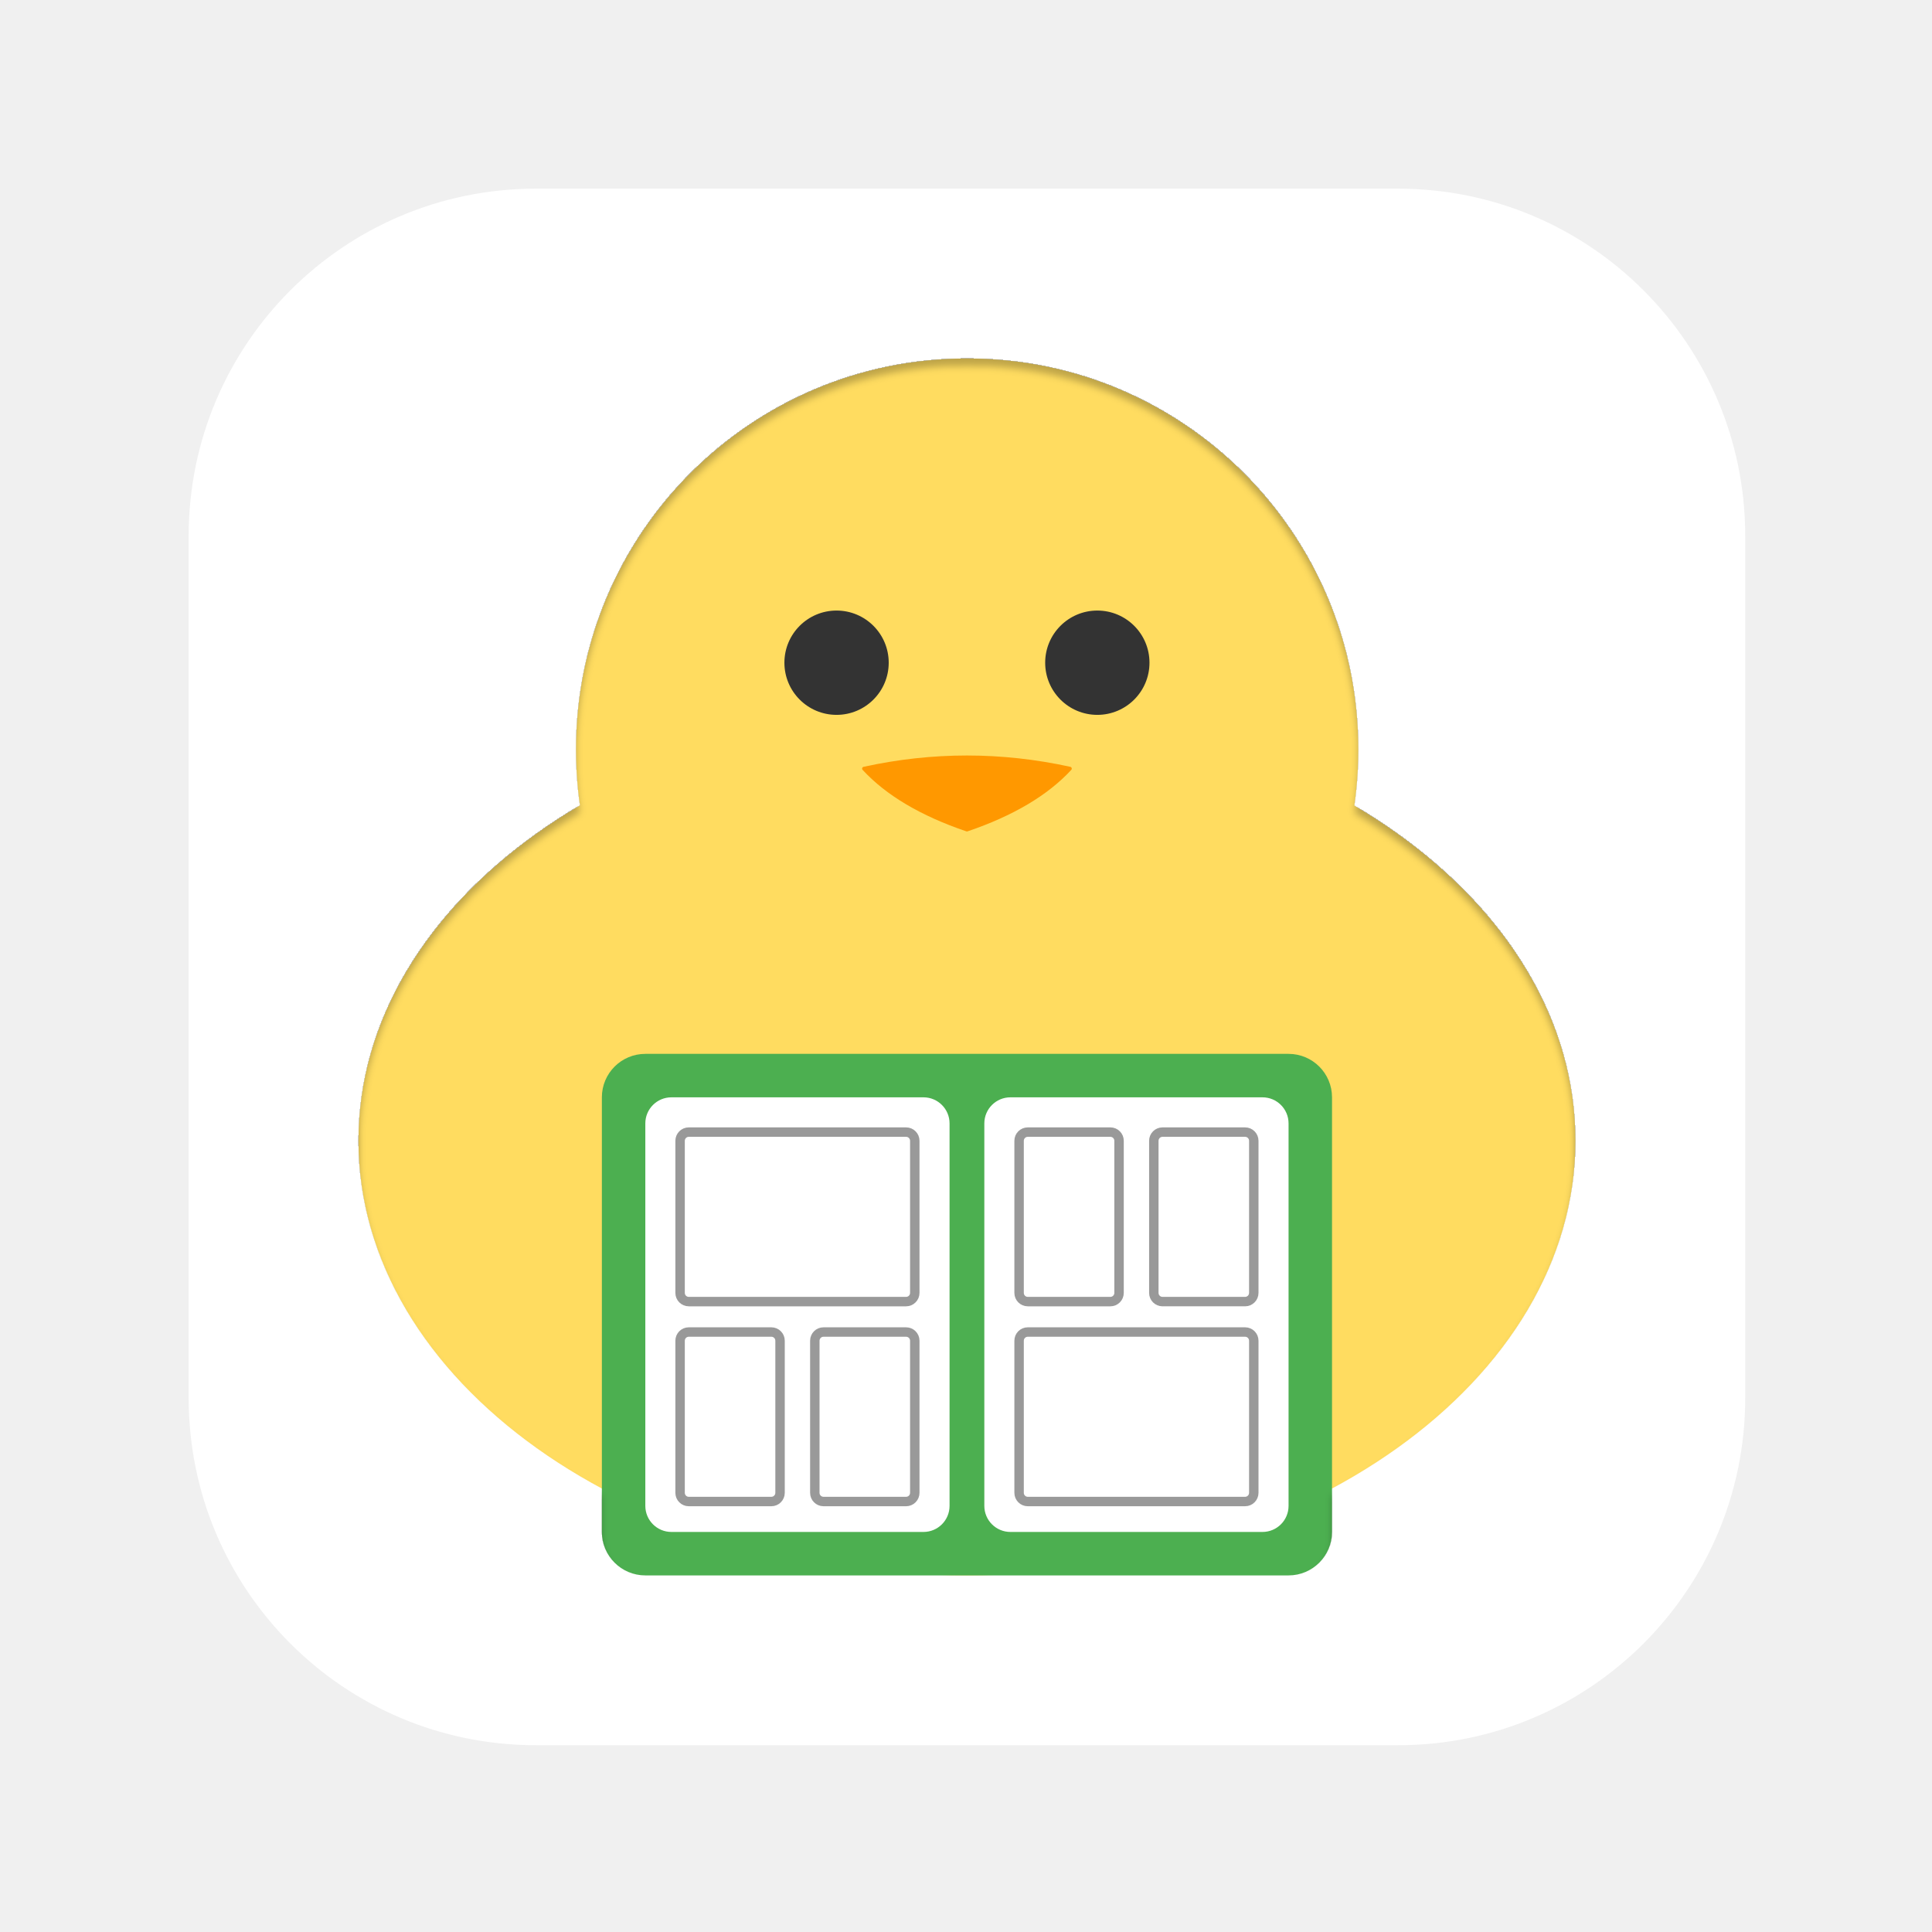
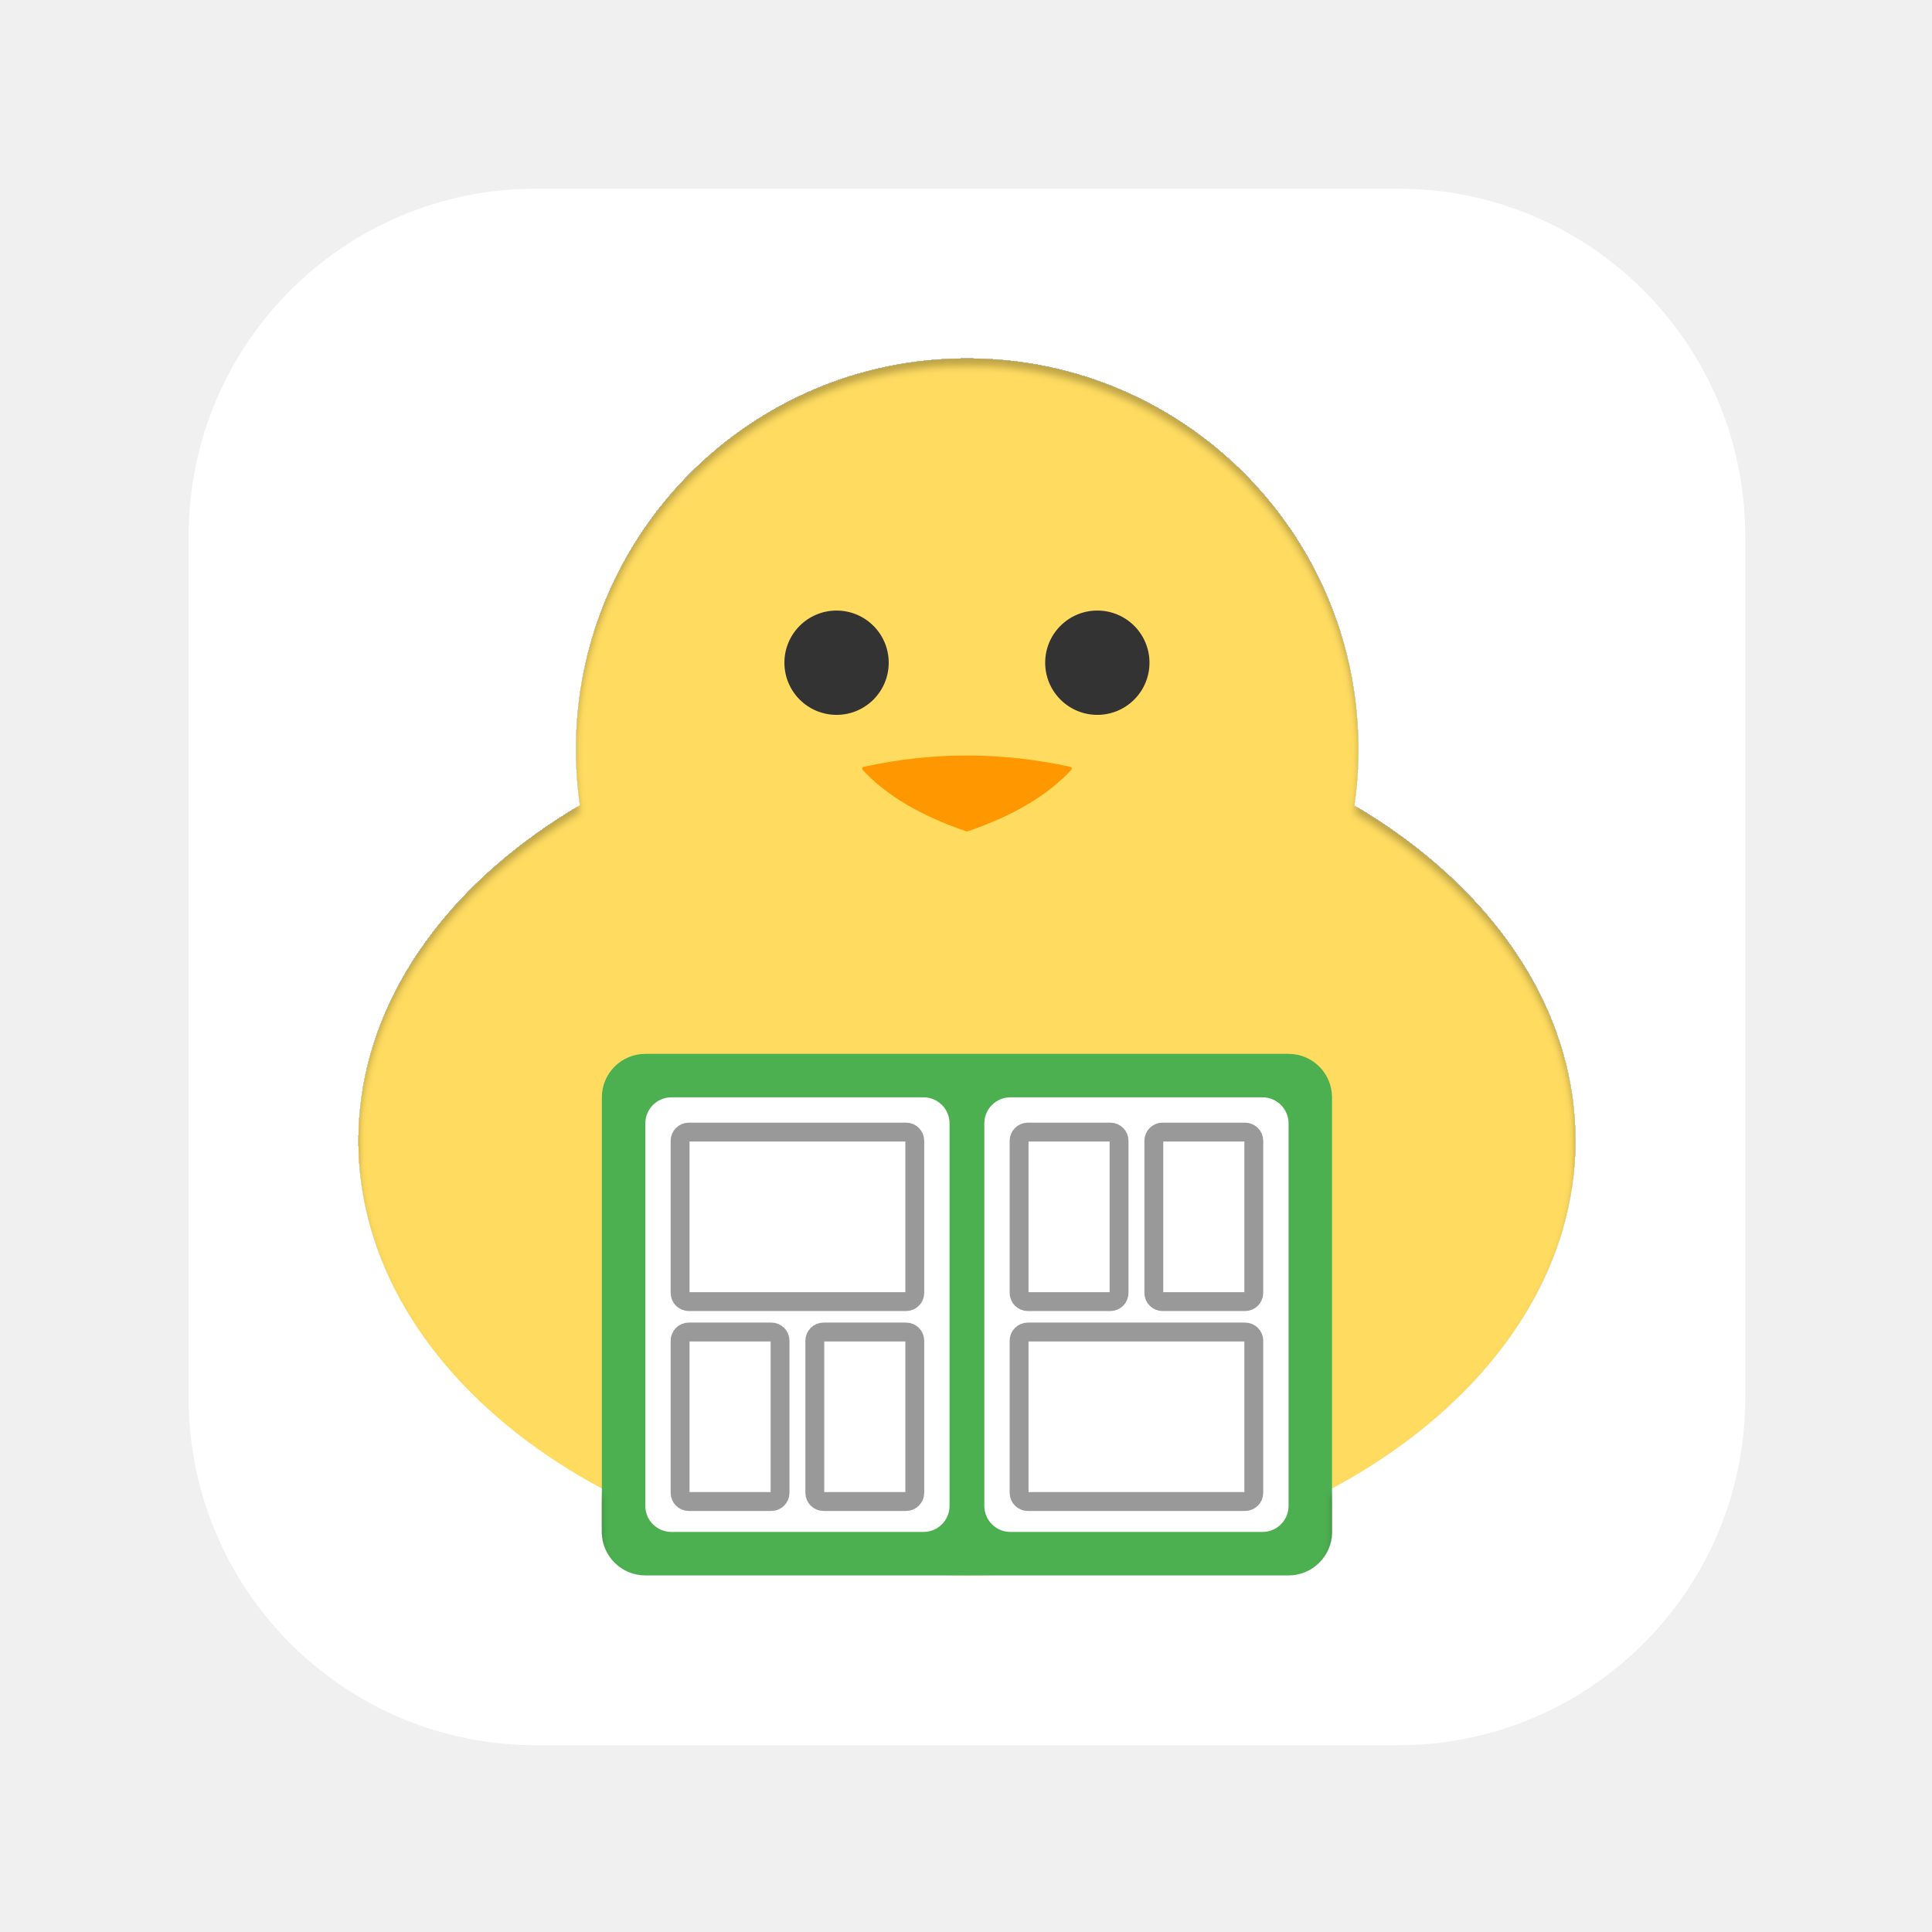
<svg xmlns="http://www.w3.org/2000/svg" width="1024" height="1024" viewBox="0 0 1024 1024" fill="none">
  <rect x="100" y="100" width="825" height="825" rx="184" fill="white" />
  <g filter="url(#filter0_i_618_231)">
    <path d="M512.5 835C690.612 835 835 731.866 835 604.643C835 477.42 690.612 374.286 512.5 374.286C334.388 374.286 190 477.42 190 604.643C190 731.866 334.388 835 512.5 835Z" fill="#FFDC60" />
    <path d="M512.615 604.643C627.116 604.643 719.937 511.822 719.937 397.321C719.937 282.821 627.116 190 512.615 190C398.115 190 305.294 282.821 305.294 397.321C305.294 511.822 398.115 604.643 512.615 604.643Z" fill="#FFDC60" />
    <path d="M443.393 378.893C458.66 378.893 471.036 366.517 471.036 351.25C471.036 335.983 458.66 323.607 443.393 323.607C428.126 323.607 415.75 335.983 415.75 351.25C415.75 366.517 428.126 378.893 443.393 378.893Z" fill="#333333" />
    <path d="M581.607 378.893C596.873 378.893 609.25 366.517 609.25 351.25C609.25 335.983 596.873 323.607 581.607 323.607C566.34 323.607 553.964 335.983 553.964 351.25C553.964 366.517 566.34 378.893 581.607 378.893Z" fill="#333333" />
    <path d="M682.964 558.571H342.036C329.313 558.571 319 568.885 319 581.607V811.964C319 824.686 329.313 835 342.036 835H682.964C695.687 835 706 824.686 706 811.964V581.607C706 568.885 695.687 558.571 682.964 558.571Z" fill="#4CAF50" />
    <path d="M489.464 581.607H355.857C348.223 581.607 342.035 587.795 342.035 595.429V798.143C342.035 805.776 348.223 811.964 355.857 811.964H489.464C497.097 811.964 503.285 805.776 503.285 798.143V595.429C503.285 587.795 497.097 581.607 489.464 581.607Z" fill="white" />
    <path d="M457.198 408.051C456.682 407.492 456.973 406.592 457.716 406.429C494.239 398.432 530.761 398.432 567.284 406.429C568.027 406.592 568.318 407.492 567.802 408.051C555.327 421.552 537 432.413 512.822 440.635C512.614 440.705 512.386 440.705 512.178 440.635C488 432.413 469.673 421.552 457.198 408.051Z" fill="#FF9800" />
    <path d="M669.143 581.607H535.536C527.903 581.607 521.715 587.795 521.715 595.429V798.143C521.715 805.776 527.903 811.964 535.536 811.964H669.143C676.777 811.964 682.965 805.776 682.965 798.143V595.429C682.965 587.795 676.777 581.607 669.143 581.607Z" fill="white" />
-     <path d="M480.248 600.036H365.069C362.525 600.036 360.462 602.098 360.462 604.643V685.268C360.462 687.812 362.525 689.875 365.069 689.875H480.248C482.792 689.875 484.855 687.812 484.855 685.268V604.643C484.855 602.098 482.792 600.036 480.248 600.036Z" stroke="#999999" stroke-width="5" />
-     <path d="M408.837 706H365.069C362.525 706 360.462 708.062 360.462 710.607V791.232C360.462 793.776 362.525 795.839 365.069 795.839H408.837C411.381 795.839 413.444 793.776 413.444 791.232V710.607C413.444 708.062 411.381 706 408.837 706Z" stroke="#999999" stroke-width="5" />
-     <path d="M480.247 706H436.479C433.935 706 431.872 708.062 431.872 710.607V791.232C431.872 793.776 433.935 795.839 436.479 795.839H480.247C482.792 795.839 484.854 793.776 484.854 791.232V710.607C484.854 708.062 482.792 706 480.247 706Z" stroke="#999999" stroke-width="5" />
-     <path d="M588.516 600.035H544.748C542.203 600.035 540.141 602.098 540.141 604.642V685.267C540.141 687.812 542.203 689.875 544.748 689.875H588.516C591.06 689.875 593.123 687.812 593.123 685.267V604.642C593.123 602.098 591.06 600.035 588.516 600.035Z" stroke="#999999" stroke-width="5" />
-     <path d="M659.925 600.035H616.157C613.612 600.035 611.55 602.098 611.55 604.642V685.267C611.55 687.812 613.612 689.874 616.157 689.874H659.925C662.469 689.874 664.532 687.812 664.532 685.267V604.642C664.532 602.098 662.469 600.035 659.925 600.035Z" stroke="#999999" stroke-width="5" />
-     <path d="M659.926 705.999H544.748C542.203 705.999 540.141 708.062 540.141 710.606V791.231C540.141 793.776 542.203 795.839 544.748 795.839H659.926C662.471 795.839 664.533 793.776 664.533 791.231V710.606C664.533 708.062 662.471 705.999 659.926 705.999Z" stroke="#999999" stroke-width="5" />
+     <path d="M480.248 600.036H365.069C362.525 600.036 360.462 602.098 360.462 604.643V685.268C360.462 687.812 362.525 689.875 365.069 689.875H480.248C482.792 689.875 484.855 687.812 484.855 685.268V604.643C484.855 602.098 482.792 600.036 480.248 600.036Z" stroke="#999999" stroke-width="10" />
+     <path d="M408.837 706H365.069C362.525 706 360.462 708.062 360.462 710.607V791.232C360.462 793.776 362.525 795.839 365.069 795.839H408.837C411.381 795.839 413.444 793.776 413.444 791.232V710.607C413.444 708.062 411.381 706 408.837 706Z" stroke="#999999" stroke-width="10" />
+     <path d="M480.247 706H436.479C433.935 706 431.872 708.062 431.872 710.607V791.232C431.872 793.776 433.935 795.839 436.479 795.839H480.247C482.792 795.839 484.854 793.776 484.854 791.232V710.607C484.854 708.062 482.792 706 480.247 706Z" stroke="#999999" stroke-width="10" />
+     <path d="M588.516 600.035H544.748C542.203 600.035 540.141 602.098 540.141 604.642V685.267C540.141 687.812 542.203 689.875 544.748 689.875H588.516C591.06 689.875 593.123 687.812 593.123 685.267V604.642C593.123 602.098 591.06 600.035 588.516 600.035Z" stroke="#999999" stroke-width="10" />
+     <path d="M659.925 600.035H616.157C613.612 600.035 611.55 602.098 611.55 604.642V685.267C611.55 687.812 613.612 689.874 616.157 689.874H659.925C662.469 689.874 664.532 687.812 664.532 685.267V604.642C664.532 602.098 662.469 600.035 659.925 600.035Z" stroke="#999999" stroke-width="10" />
+     <path d="M659.926 705.999H544.748C542.203 705.999 540.141 708.062 540.141 710.606V791.231C540.141 793.776 542.203 795.839 544.748 795.839H659.926C662.471 795.839 664.533 793.776 664.533 791.231V710.606C664.533 708.062 662.471 705.999 659.926 705.999Z" stroke="#999999" stroke-width="10" />
    <path d="M512.5 581.607V811.964" stroke="#4CAF50" stroke-width="2" />
  </g>
  <defs>
    <filter id="filter0_i_618_231" x="190" y="190" width="645" height="649" filterUnits="userSpaceOnUse" color-interpolation-filters="sRGB">
      <feFlood flood-opacity="0" result="BackgroundImageFix" />
      <feBlend mode="normal" in="SourceGraphic" in2="BackgroundImageFix" result="shape" />
      <feColorMatrix in="SourceAlpha" type="matrix" values="0 0 0 0 0 0 0 0 0 0 0 0 0 0 0 0 0 0 127 0" result="hardAlpha" />
      <feOffset dy="4" />
      <feGaussianBlur stdDeviation="2" />
      <feComposite in2="hardAlpha" operator="arithmetic" k2="-1" k3="1" />
      <feColorMatrix type="matrix" values="0 0 0 0 0 0 0 0 0 0 0 0 0 0 0 0 0 0 0.25 0" />
      <feBlend mode="normal" in2="shape" result="effect1_innerShadow_618_231" />
    </filter>
  </defs>
</svg>
